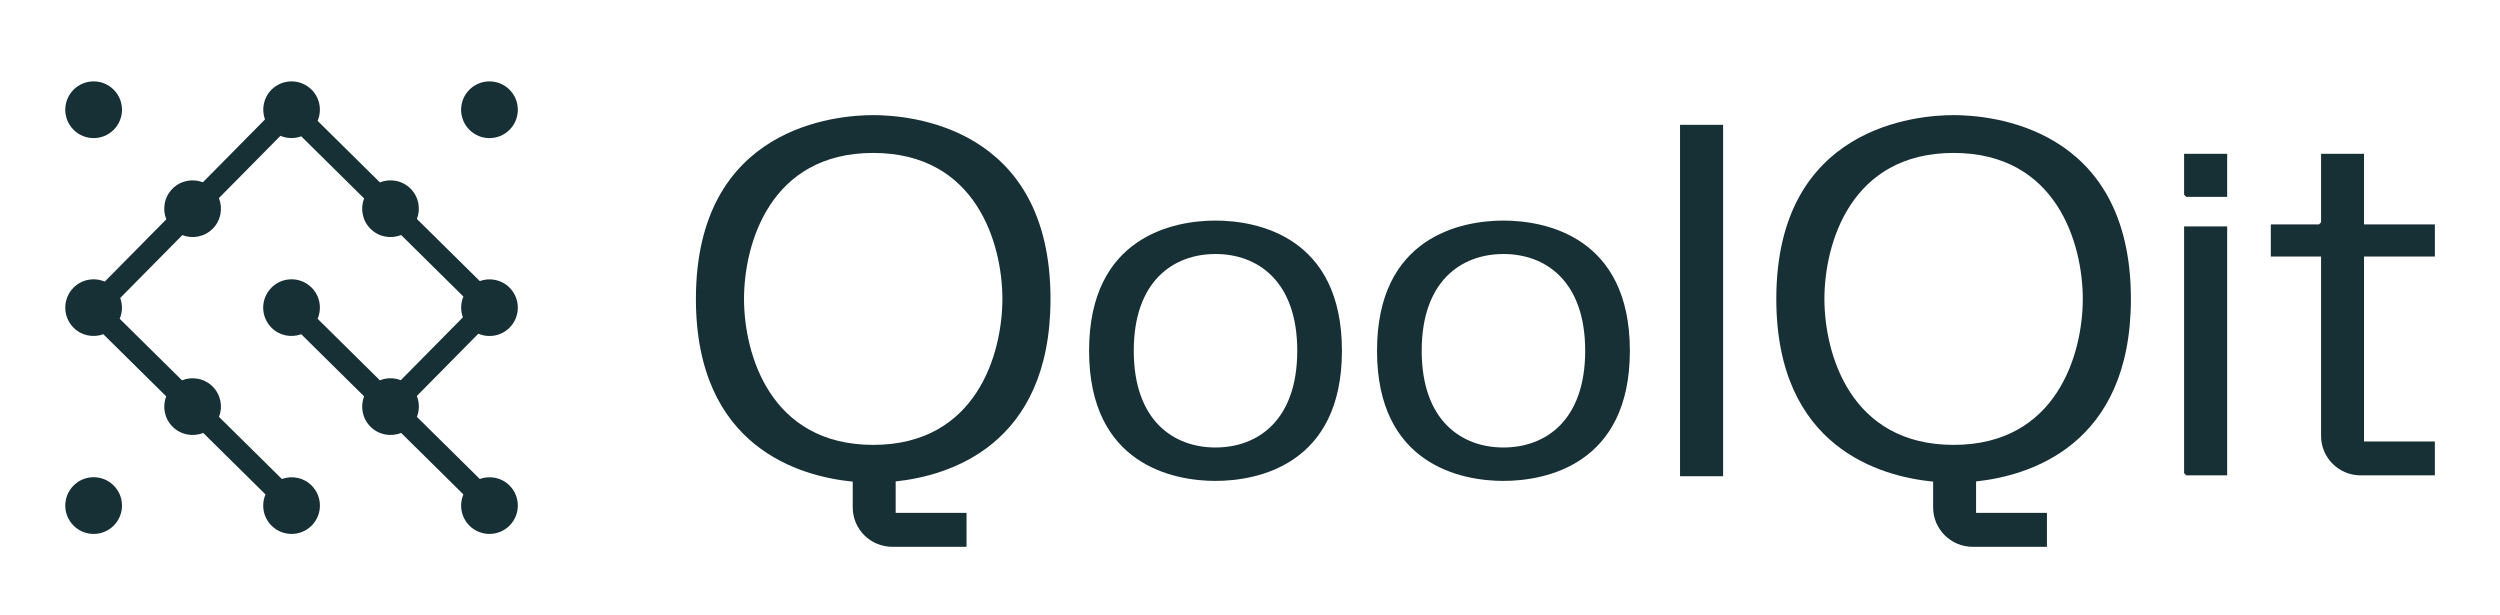
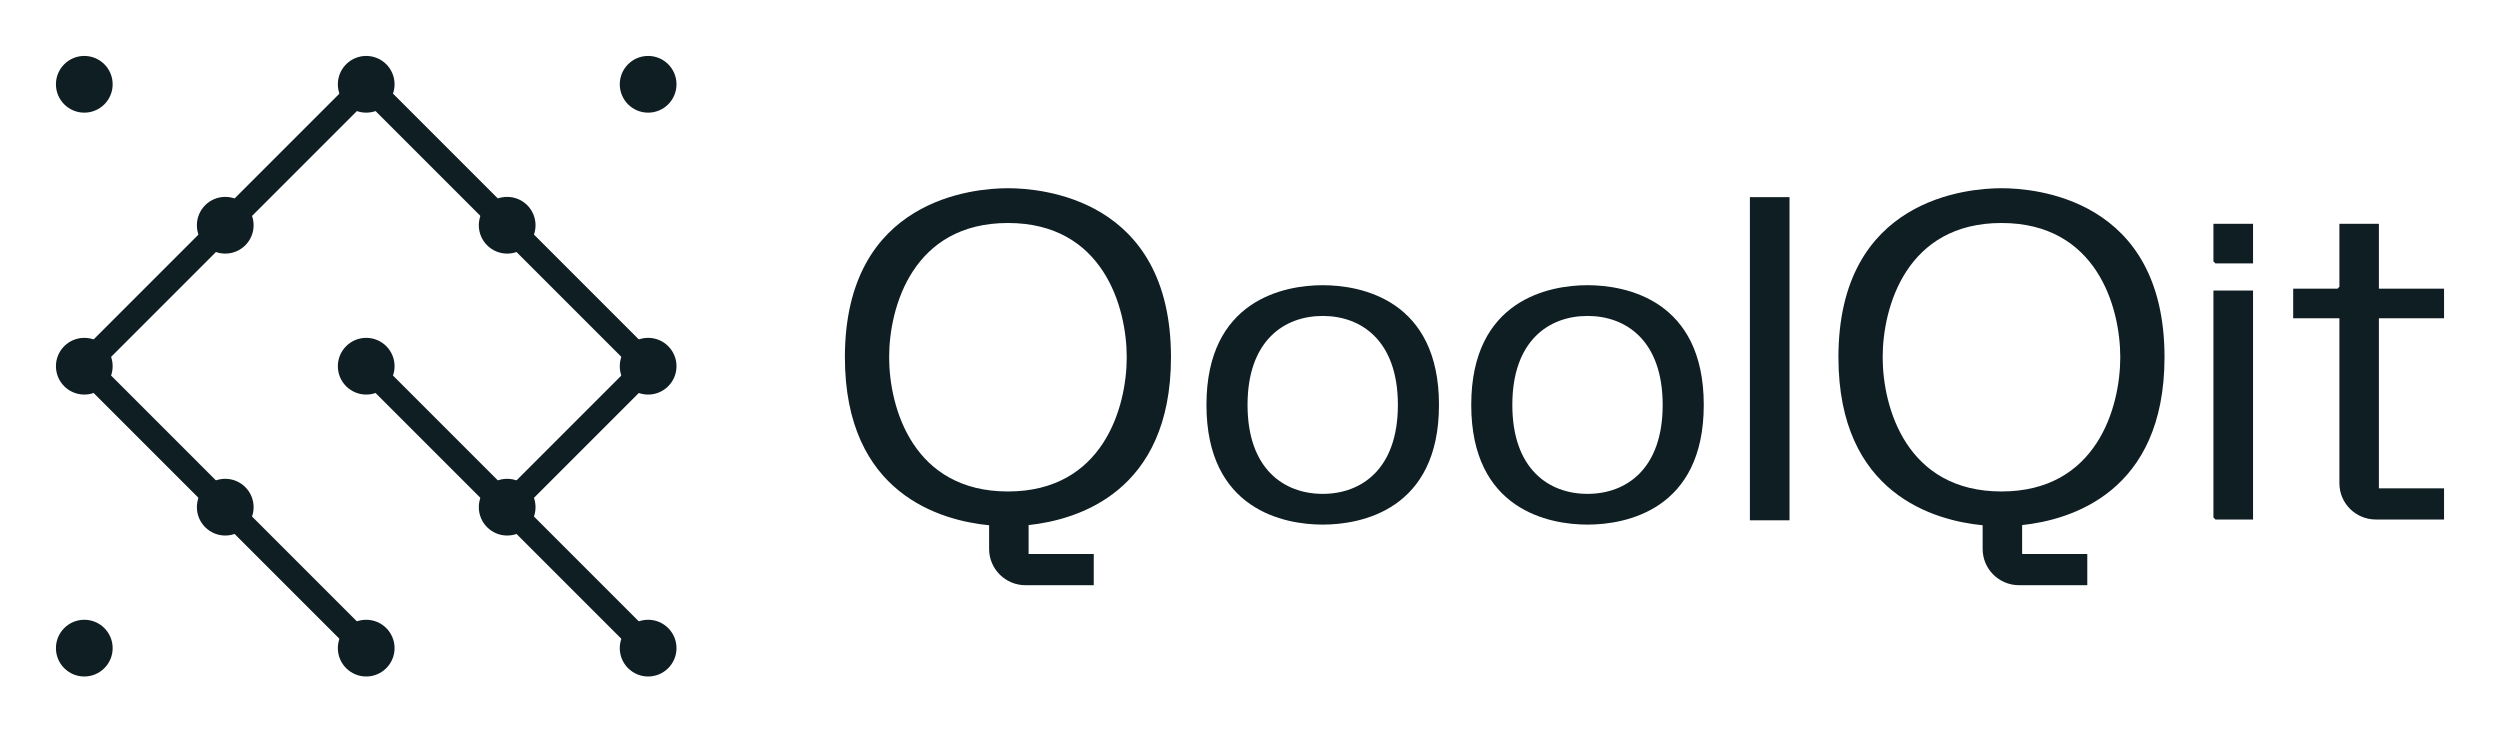
- <svg xmlns="http://www.w3.org/2000/svg" id="qoolqit_final" viewBox="0 0 411.065 101.075">
-   <defs>
-     <style>.cls-1{fill:#173035;}</style>
-   </defs>
-   <polygon class="cls-1" points="359.121 77.758 359.121 77.776 359.121 77.803 359.481 78.162 359.549 78.162 359.687 78.162 366.204 78.162 366.204 37.226 359.121 37.226 359.121 77.758" />
-   <polygon class="cls-1" points="359.121 31.971 359.121 31.982 359.121 32.015 359.481 32.375 359.582 32.375 359.687 32.375 366.204 32.375 366.204 25.293 359.121 25.293 359.121 31.971" />
-   <path class="cls-1" d="M199.861,36.269c-6.843,0-20.788,2.614-20.788,21.403s13.945,21.403,20.788,21.403,20.788-2.614,20.788-21.403-13.945-21.403-20.788-21.403ZM199.861,73.579c-6.924,0-13.441-4.443-13.441-15.906s6.517-15.906,13.441-15.906,13.441,4.443,13.441,15.906-6.517,15.906-13.441,15.906Z" />
-   <path class="cls-1" d="M247.205,36.269c-6.843,0-20.788,2.614-20.788,21.403s13.945,21.403,20.788,21.403,20.788-2.614,20.788-21.403-13.945-21.403-20.788-21.403ZM247.205,73.579c-6.924,0-13.441-4.443-13.441-15.906s6.517-15.906,13.441-15.906,13.441,4.443,13.441,15.906-6.517,15.906-13.441,15.906Z" />
-   <path class="cls-1" d="M172.731,49.129c-.021-28.464-23.29-30.2-29.153-30.2s-29.132,1.736-29.153,30.2h-.001c0,.006 0.0.012 0.0.018s-0.0.012-0.0.018h.001c.018,24.495,17.244,29.192,25.787,30.027v4.24c0,3.578,2.913,6.478,6.507,6.478h12.204v-5.577h-11.65v-5.173c8.649-.924,25.44-5.814,25.458-29.994h.001c0-.006-0-.012-0-.018s0-.012 0-.018h-.001ZM143.578,73.149c-16.986,0-21.236-14.989-21.242-24.001.006-9.012,4.256-24.001,21.242-24.001s21.236,14.989,21.242,24.001c-.006,9.012-4.256,24.001-21.242,24.001Z" />
-   <path class="cls-1" d="M350.376,49.129c-.021-28.464-23.29-30.2-29.153-30.2s-29.132,1.736-29.153,30.2h-.001c0,.006 0.0.012 0.0.018s-0.0.012-0.0.018h.001c.018,24.495,17.244,29.192,25.787,30.027v4.24c0,3.578,2.913,6.478,6.507,6.478h12.204v-5.577h-11.65v-5.173c8.649-.924,25.44-5.814,25.458-29.994h.001c0-.006-0-.012-0-.018s0-.012 0-.018h-.001ZM321.223,73.149c-16.986,0-21.236-14.989-21.242-24.001.006-9.012,4.256-24.001,21.242-24.001s21.236,14.989,21.242,24.001c-.006,9.012-4.256,24.001-21.242,24.001Z" />
-   <path class="cls-1" d="M400.356,42.184v-5.29h-11.65v-11.607h-7.062v11.266l-.341.341h-7.923v5.29h8.264v29.5c0,3.578,2.913,6.478,6.507,6.478h12.204v-5.577h-11.65v-30.401h11.65Z" />
-   <rect class="cls-1" x="276.241" y="20.524" width="7.083" height="57.781" />
-   <path class="cls-1" d="M18.695,21.342c1.821-1.821,1.821-4.775,0-6.596s-4.775-1.821-6.596,0c-1.821,1.821-1.821,4.775,0,6.596,1.821,1.821,4.775,1.821,6.596,0Z" />
-   <path class="cls-1" d="M12.099,79.83c-1.821,1.821-1.821,4.775,0,6.596,1.821,1.821,4.775,1.821,6.596,0,1.821-1.821,1.821-4.775,0-6.596s-4.775-1.821-6.596,0Z" />
-   <path class="cls-1" d="M77.183,14.747c-1.821,1.821-1.821,4.775,0,6.596,1.821,1.821,4.775,1.821,6.596,0,1.821-1.821,1.821-4.775,0-6.596s-4.775-1.821-6.596,0Z" />
-   <path class="cls-1" d="M83.778,53.884c1.821-1.821,1.821-4.775,0-6.596-1.323-1.323-3.241-1.672-4.891-1.072l-10.336-10.211c.648-1.671.305-3.639-1.044-4.987-1.363-1.363-3.361-1.705-5.043-1.027l-10.241-10.118c.724-1.7.4-3.74-.986-5.126-1.821-1.821-4.775-1.821-6.596,0-1.323,1.323-1.672,3.241-1.072,4.892l-10.211,10.335c-1.671-.649-3.639-.305-4.988,1.044-1.363,1.363-1.705,3.361-1.027,5.044l-10.118,10.241c-1.7-.724-3.739-.4-5.125.986-1.821,1.821-1.821,4.775,0,6.596,1.323,1.323,3.241,1.672,4.891,1.072l10.336,10.212c-.648,1.671-.304,3.638,1.044,4.987,1.363,1.364,3.362,1.705,5.044,1.027l10.241,10.118c-.724,1.7-.401,3.74.986,5.126,1.821,1.821,4.775,1.821,6.596,0,1.821-1.821,1.821-4.775,0-6.596-1.323-1.323-3.241-1.672-4.891-1.072l-10.336-10.211c.649-1.671.305-3.639-1.044-4.988-1.363-1.363-3.361-1.705-5.044-1.027l-10.241-10.117c.464-1.089.489-2.314.086-3.422l10.211-10.336c1.671.649,3.639.305,4.987-1.044,1.363-1.363,1.705-3.361,1.027-5.043l10.118-10.242c1.089.464,2.313.489,3.421.086l10.336,10.212c-.648,1.671-.304,3.638,1.044,4.987,1.363,1.363,3.361,1.705,5.043,1.027l10.241,10.118c-.464,1.089-.489,2.313-.086,3.421l-10.211,10.336c-1.104-.429-2.337-.426-3.436.017l-10.24-10.118c.724-1.7.4-3.74-.986-5.126-1.821-1.821-4.775-1.821-6.596,0s-1.821,4.775,0,6.596c1.323,1.323,3.241,1.672,4.891,1.072l10.336,10.211c-.648,1.671-.304,3.638,1.044,4.987,1.363,1.363,3.361,1.705,5.044,1.027l10.241,10.117c-.724,1.7-.401,3.74.986,5.126,1.821,1.821,4.775,1.821,6.596,0,1.821-1.821,1.821-4.775,0-6.596-1.323-1.323-3.242-1.672-4.892-1.072l-10.335-10.211c.429-1.104.426-2.336-.017-3.435l10.118-10.241c1.7.724,3.74.401,5.126-.986Z" />
+ <svg xmlns="http://www.w3.org/2000/svg" id="qoolqit_final" viewBox="-36.642 -14.725 447.002 130.958" version="1.1">
+   <polygon points="359.121 77.758 359.121 77.776 359.121 77.803 359.481 78.162 359.549 78.162 359.687 78.162 366.204 78.162 366.204 37.226 359.121 37.226 359.121 77.758" id="polygon186" style="fill:#0f1e23;fill-opacity:1" />
+   <polygon points="359.121 31.971 359.121 31.982 359.121 32.015 359.481 32.375 359.582 32.375 359.687 32.375 366.204 32.375 366.204 25.293 359.121 25.293 359.121 31.971" id="polygon188" style="fill:#0f1e23;fill-opacity:1" />
+   <path d="M199.861,36.269c-6.843,0-20.788,2.614-20.788,21.403s13.945,21.403,20.788,21.403,20.788-2.614,20.788-21.403-13.945-21.403-20.788-21.403ZM199.861,73.579c-6.924,0-13.441-4.443-13.441-15.906s6.517-15.906,13.441-15.906,13.441,4.443,13.441,15.906-6.517,15.906-13.441,15.906Z" id="path190" style="fill:#0f1e23;fill-opacity:1" />
+   <path d="M247.205,36.269c-6.843,0-20.788,2.614-20.788,21.403s13.945,21.403,20.788,21.403,20.788-2.614,20.788-21.403-13.945-21.403-20.788-21.403ZM247.205,73.579c-6.924,0-13.441-4.443-13.441-15.906s6.517-15.906,13.441-15.906,13.441,4.443,13.441,15.906-6.517,15.906-13.441,15.906Z" id="path192" style="fill:#0f1e23;fill-opacity:1" />
+   <path d="M172.731,49.129c-.021-28.464-23.29-30.2-29.153-30.2s-29.132,1.736-29.153,30.2h-.001c0,.006 0.0.012 0.0.018s-0.0.012-0.0.018h.001c.018,24.495,17.244,29.192,25.787,30.027v4.24c0,3.578,2.913,6.478,6.507,6.478h12.204v-5.577h-11.65v-5.173c8.649-.924,25.44-5.814,25.458-29.994h.001c0-.006-0-.012-0-.018s0-.012 0-.018h-.001ZM143.578,73.149c-16.986,0-21.236-14.989-21.242-24.001.006-9.012,4.256-24.001,21.242-24.001s21.236,14.989,21.242,24.001c-.006,9.012-4.256,24.001-21.242,24.001Z" id="path194" style="fill:#0f1e23;fill-opacity:1" />
+   <path d="M350.376,49.129c-.021-28.464-23.29-30.2-29.153-30.2s-29.132,1.736-29.153,30.2h-.001c0,.006 0.0.012 0.0.018s-0.0.012-0.0.018h.001c.018,24.495,17.244,29.192,25.787,30.027v4.24c0,3.578,2.913,6.478,6.507,6.478h12.204v-5.577h-11.65v-5.173c8.649-.924,25.44-5.814,25.458-29.994h.001c0-.006-0-.012-0-.018s0-.012 0-.018h-.001ZM321.223,73.149c-16.986,0-21.236-14.989-21.242-24.001.006-9.012,4.256-24.001,21.242-24.001s21.236,14.989,21.242,24.001c-.006,9.012-4.256,24.001-21.242,24.001Z" id="path196" style="fill:#0f1e23;fill-opacity:1" />
+   <path d="M400.356,42.184v-5.29h-11.65v-11.607h-7.062v11.266l-.341.341h-7.923v5.29h8.264v29.5c0,3.578,2.913,6.478,6.507,6.478h12.204v-5.577h-11.65v-30.401h11.65Z" id="path198" style="fill:#0f1e23;fill-opacity:1" />
+   <rect x="276.241" y="20.524" width="7.083" height="57.781" id="rect200" style="fill:#0f1e23;fill-opacity:1" />
+   <g id="symbol" transform="translate(-43.1741 -21.2574) scale(1.93551)">
+     <g stroke="#0f1e23" stroke-width="2.28" stroke-linecap="round" fill="none">
+       <line x1="37.205" y1="11.162" x2="24.183" y2="24.183" id="markline1" />
+       <line x1="24.183" y1="24.183" x2="11.162" y2="37.205" id="markline2" />
+       <line x1="11.162" y1="37.205" x2="24.183" y2="50.227" id="markline3" />
+       <line x1="24.183" y1="50.227" x2="37.205" y2="63.249" id="markline4" />
+       <line x1="37.205" y1="11.162" x2="50.227" y2="24.183" id="markline5" />
+       <line x1="50.227" y1="24.183" x2="63.249" y2="37.205" id="markline6" />
+       <line x1="63.249" y1="37.205" x2="50.227" y2="50.227" id="markline7" />
+       <line x1="50.227" y1="50.227" x2="63.249" y2="63.249" id="markline8" />
+       <line x1="37.205" y1="37.205" x2="50.227" y2="50.227" id="markline9" />
+     </g>
+     <circle cx="37.205" cy="11.162" r="2.62" id="markdotA" style="fill:#0f1e23;fill-opacity:1" />
+     <circle cx="24.183" cy="24.183" r="2.62" id="markdotB" style="fill:#0f1e23;fill-opacity:1" />
+     <circle cx="11.162" cy="37.205" r="2.62" id="markdotC" style="fill:#0f1e23;fill-opacity:1" />
+     <circle cx="24.183" cy="50.227" r="2.62" id="markdotD" style="fill:#0f1e23;fill-opacity:1" />
+     <circle cx="37.205" cy="63.249" r="2.62" id="markdotE" style="fill:#0f1e23;fill-opacity:1" />
+     <circle cx="50.227" cy="24.183" r="2.62" id="markdotF" style="fill:#0f1e23;fill-opacity:1" />
+     <circle cx="63.249" cy="37.205" r="2.62" id="markdotG" style="fill:#0f1e23;fill-opacity:1" />
+     <circle cx="50.227" cy="50.227" r="2.62" id="markdotH" style="fill:#0f1e23;fill-opacity:1" />
+     <circle cx="63.249" cy="63.249" r="2.62" id="markdotI" style="fill:#0f1e23;fill-opacity:1" />
+     <circle cx="37.205" cy="37.205" r="2.62" id="markdotJ" style="fill:#0f1e23;fill-opacity:1" />
+     <circle cx="11.162" cy="11.162" r="2.62" id="markdotK" style="fill:#0f1e23;fill-opacity:1" />
+     <circle cx="63.249" cy="11.162" r="2.62" id="markdotL" style="fill:#0f1e23;fill-opacity:1" />
+     <circle cx="11.162" cy="63.249" r="2.62" id="markdotM" style="fill:#0f1e23;fill-opacity:1" />
+   </g>
</svg>
